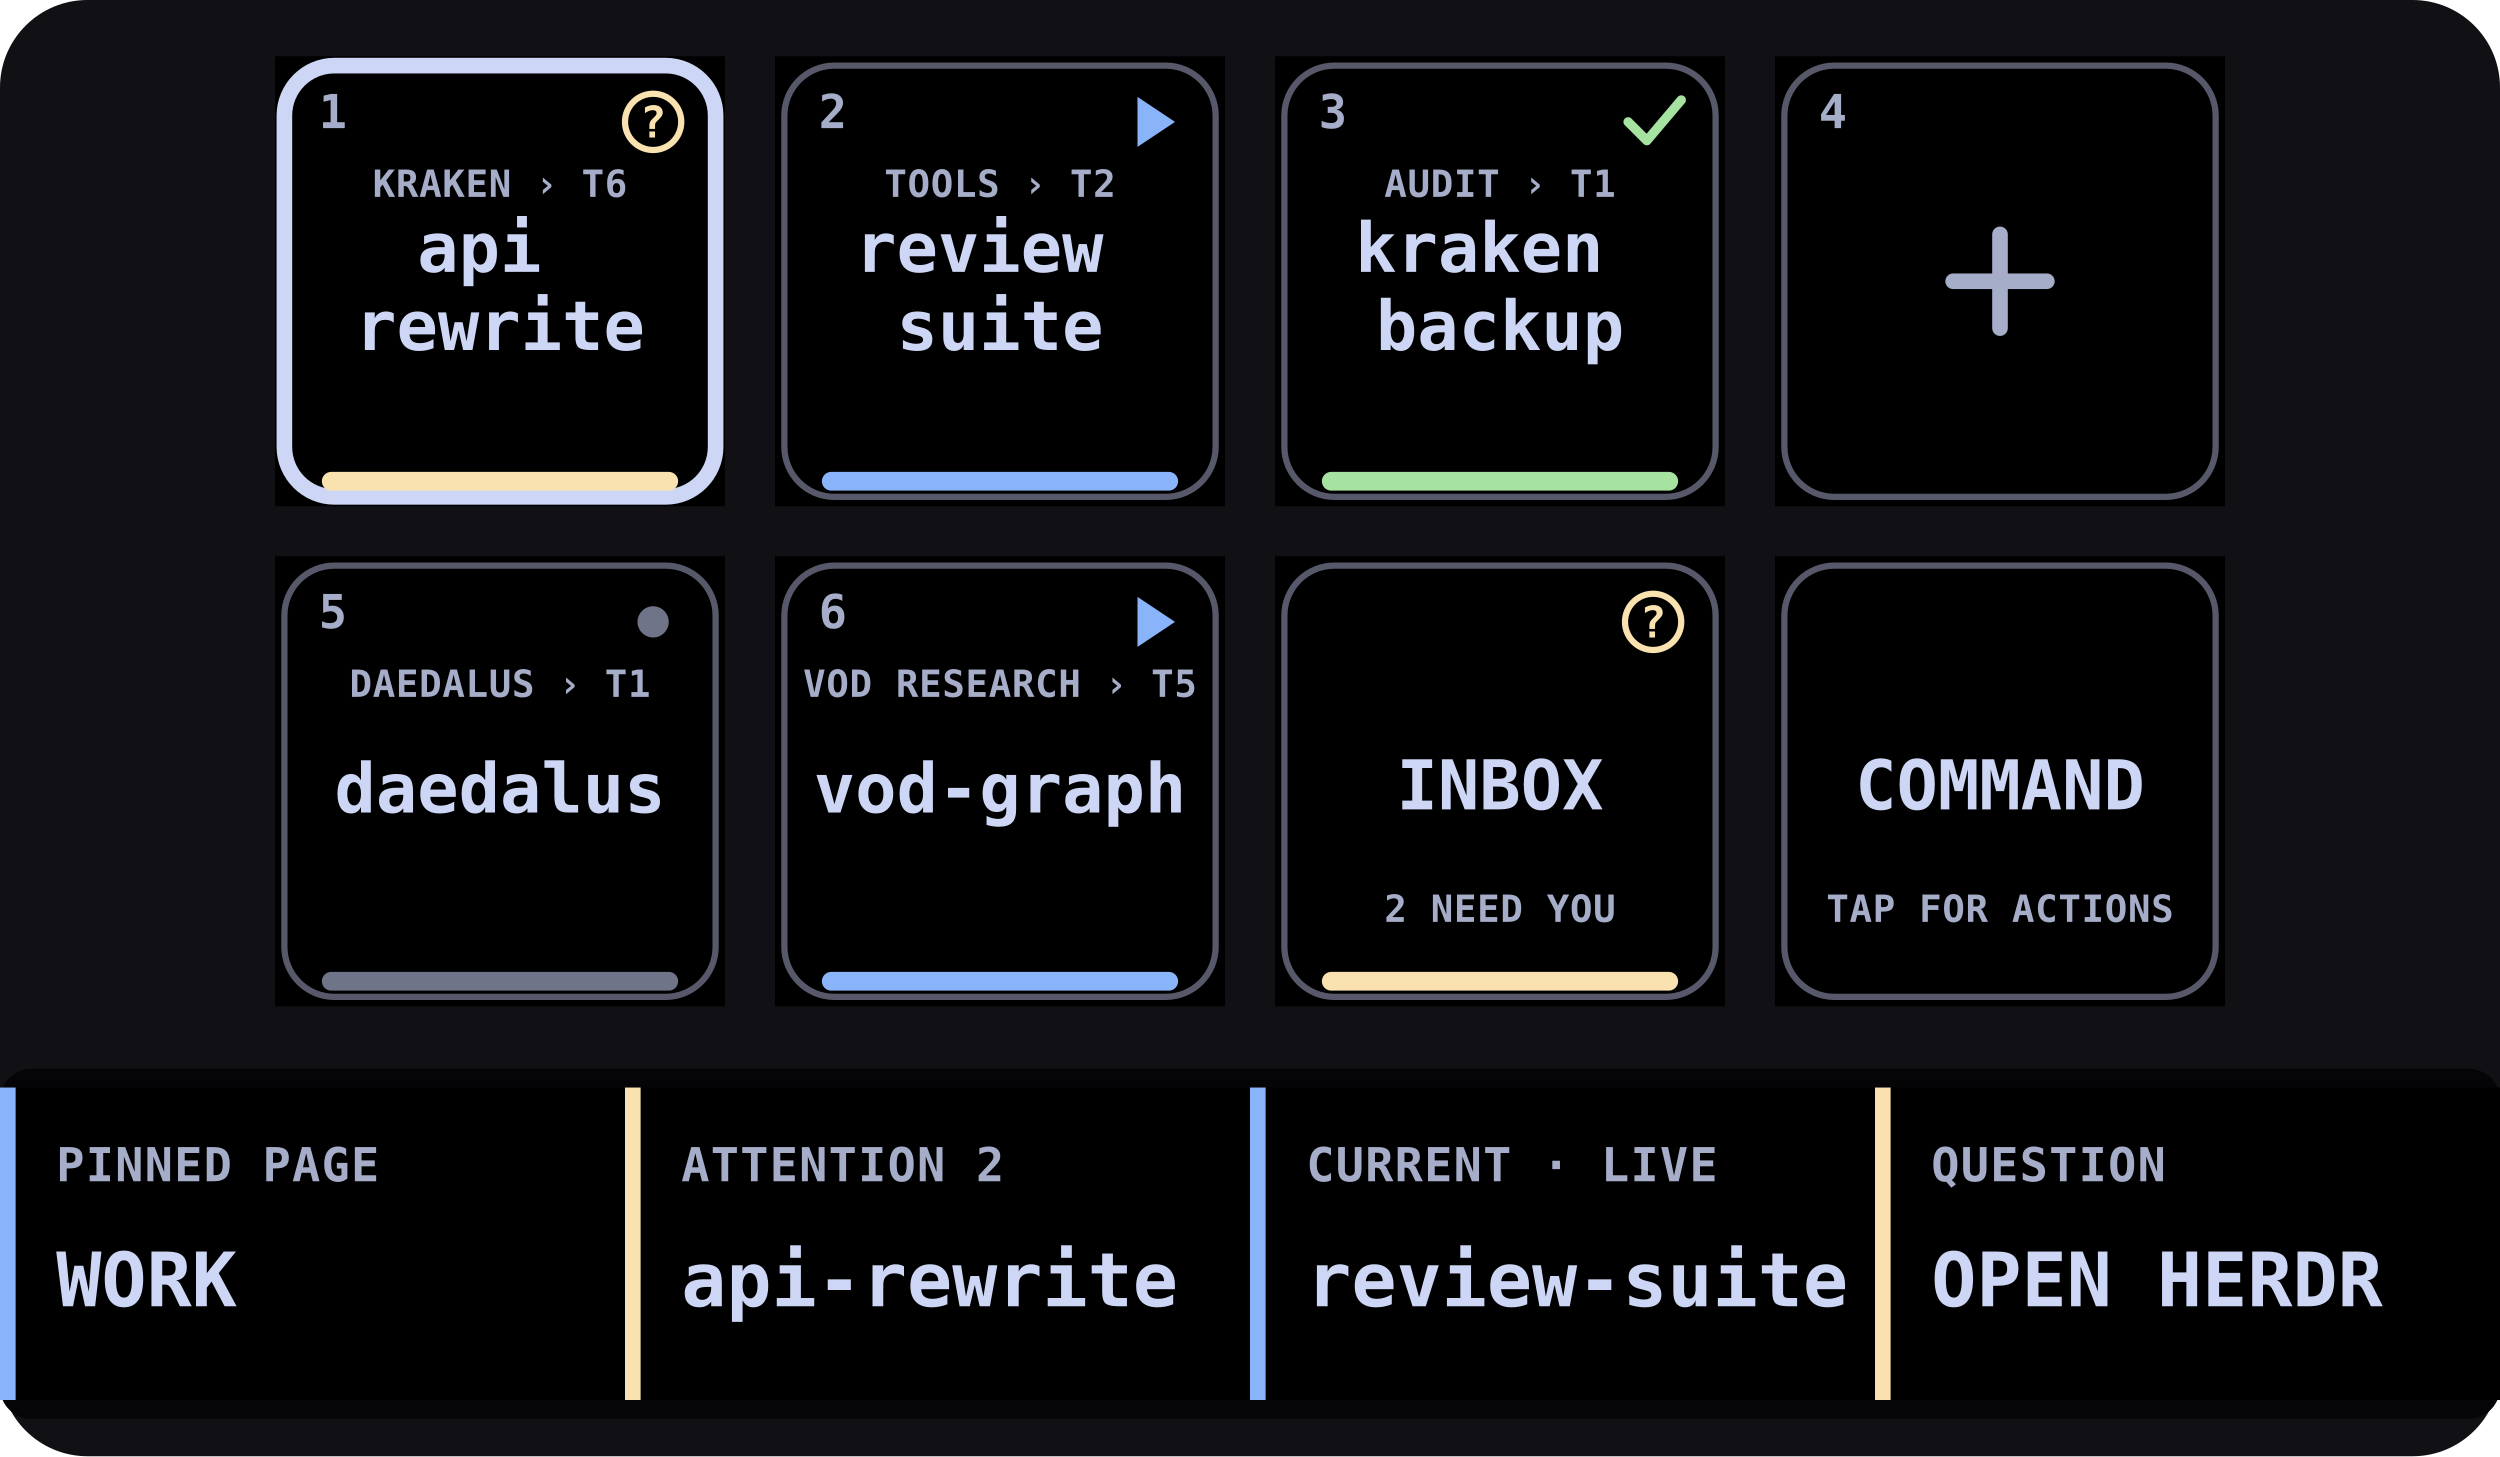
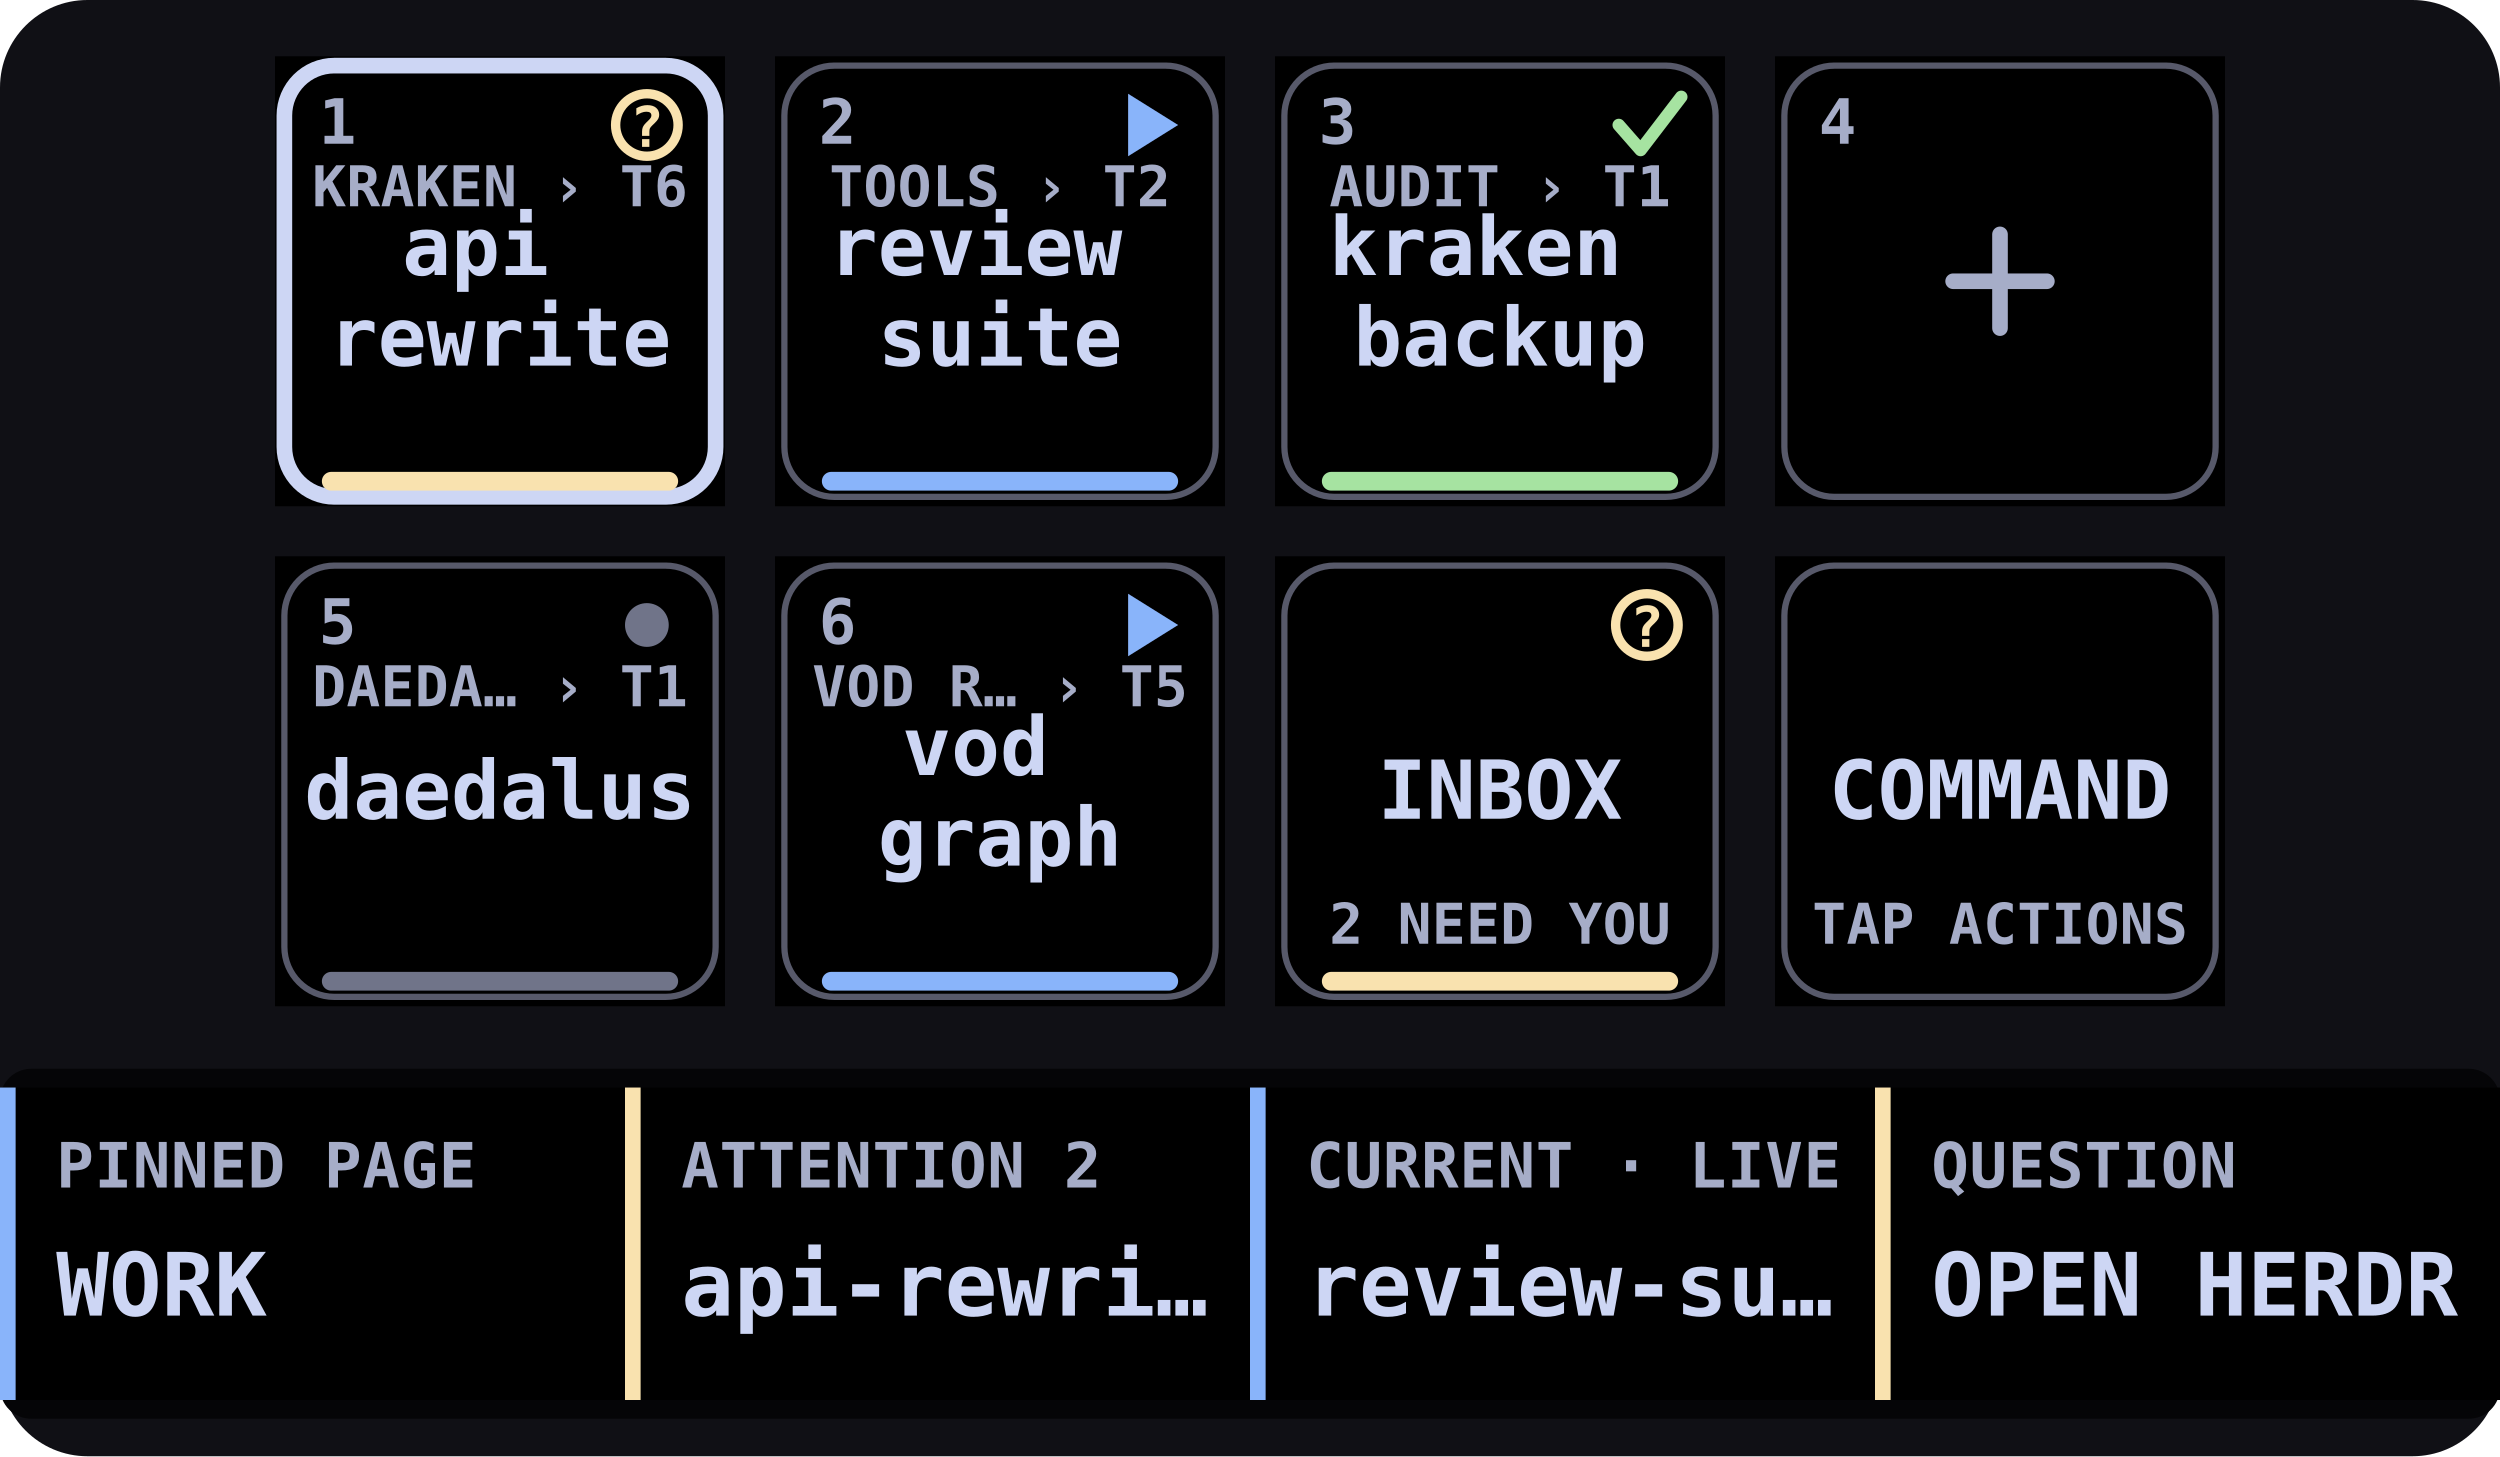
<svg xmlns="http://www.w3.org/2000/svg" width="800" height="466" viewBox="0 0 800 466">
  <rect width="800" height="466" rx="28" fill="#101015" />
  <svg x="88" y="18" width="144" height="144" viewBox="0 0 144 144">
-     <style>.label{font:700 22px Consolas,'Cascadia Mono',monospace;fill:rgb(205 214 244);text-anchor:middle}.meta{font:700 15px Consolas,'Cascadia Mono',monospace;fill:rgb(166 173 200)}.context,.detail{font:700 12px Consolas,'Cascadia Mono',monospace;fill:rgb(166 173 200);text-anchor:middle;letter-spacing:.2px}</style>
+     <style>.label{font:700 26px Consolas,'Cascadia Mono',monospace;fill:rgb(205 214 244);text-anchor:middle}.meta{font:700 20px Consolas,'Cascadia Mono',monospace;fill:rgb(166 173 200)}.context,.detail{font:700 18px Consolas,'Cascadia Mono',monospace;fill:rgb(166 173 200);text-anchor:middle;letter-spacing:.1px}</style>
    <rect width="144" height="144" fill="#000000" />
    <rect x="3" y="3" width="138" height="138" rx="16" fill="none" stroke="rgb(205 214 244)" stroke-width="5" />
-     <text x="14" y="23" class="meta">1</text>
-     <circle cx="121" cy="21" r="9" fill="none" stroke="rgb(249 226 175)" stroke-width="2" />
-     <text x="121" y="26" text-anchor="middle" font-family="Consolas,monospace" font-size="14" font-weight="700" fill="rgb(249 226 175)">?</text>
-     <text x="72" y="45" class="context">KRAKEN › T6</text>
-     <text x="72" y="69" class="label">
+     <text x="14" y="28" class="meta">1</text>
+     <circle cx="119" cy="22" r="10" fill="none" stroke="rgb(249 226 175)" stroke-width="3" />
+     <text x="119" y="29" text-anchor="middle" font-family="Consolas,monospace" font-size="18" font-weight="700" fill="rgb(249 226 175)">?</text>
+     <text x="72" y="48" class="context">KRAKEN › T6</text>
+     <text x="72" y="70" class="label">
      <tspan x="72" dy="0">api</tspan>
-       <tspan x="72" dy="25">rewrite</tspan>
+       <tspan x="72" dy="29">rewrite</tspan>
    </text>
    <path d="M18 136H126" stroke="rgb(249 226 175)" stroke-width="6" stroke-linecap="round" />
  </svg>
  <svg x="248" y="18" width="144" height="144" viewBox="0 0 144 144">
-     <style>.label{font:700 22px Consolas,'Cascadia Mono',monospace;fill:rgb(205 214 244);text-anchor:middle}.meta{font:700 15px Consolas,'Cascadia Mono',monospace;fill:rgb(166 173 200)}.context,.detail{font:700 12px Consolas,'Cascadia Mono',monospace;fill:rgb(166 173 200);text-anchor:middle;letter-spacing:.2px}</style>
+     <style>.label{font:700 26px Consolas,'Cascadia Mono',monospace;fill:rgb(205 214 244);text-anchor:middle}.meta{font:700 20px Consolas,'Cascadia Mono',monospace;fill:rgb(166 173 200)}.context,.detail{font:700 18px Consolas,'Cascadia Mono',monospace;fill:rgb(166 173 200);text-anchor:middle;letter-spacing:.1px}</style>
    <rect width="144" height="144" fill="#000000" />
    <rect x="3" y="3" width="138" height="138" rx="16" fill="none" stroke="rgb(87 89 106)" stroke-width="2" />
-     <text x="14" y="23" class="meta">2</text>
-     <path d="M116 13L128 21L116 29Z" fill="rgb(137 180 250)" />
-     <text x="72" y="45" class="context">TOOLS › T2</text>
-     <text x="72" y="69" class="label">
+     <text x="14" y="28" class="meta">2</text>
+     <path d="M113 12L129 22L113 32Z" fill="rgb(137 180 250)" />
+     <text x="72" y="48" class="context">TOOLS › T2</text>
+     <text x="72" y="70" class="label">
      <tspan x="72" dy="0">review</tspan>
-       <tspan x="72" dy="25">suite</tspan>
+       <tspan x="72" dy="29">suite</tspan>
    </text>
    <path d="M18 136H126" stroke="rgb(137 180 250)" stroke-width="6" stroke-linecap="round" />
  </svg>
  <svg x="408" y="18" width="144" height="144" viewBox="0 0 144 144">
-     <style>.label{font:700 22px Consolas,'Cascadia Mono',monospace;fill:rgb(205 214 244);text-anchor:middle}.meta{font:700 15px Consolas,'Cascadia Mono',monospace;fill:rgb(166 173 200)}.context,.detail{font:700 12px Consolas,'Cascadia Mono',monospace;fill:rgb(166 173 200);text-anchor:middle;letter-spacing:.2px}</style>
+     <style>.label{font:700 26px Consolas,'Cascadia Mono',monospace;fill:rgb(205 214 244);text-anchor:middle}.meta{font:700 20px Consolas,'Cascadia Mono',monospace;fill:rgb(166 173 200)}.context,.detail{font:700 18px Consolas,'Cascadia Mono',monospace;fill:rgb(166 173 200);text-anchor:middle;letter-spacing:.1px}</style>
    <rect width="144" height="144" fill="#000000" />
    <rect x="3" y="3" width="138" height="138" rx="16" fill="none" stroke="rgb(87 89 106)" stroke-width="2" />
-     <text x="14" y="23" class="meta">3</text>
-     <path d="M113 21L119 27L130 14" fill="none" stroke="rgb(166 227 161)" stroke-width="3" stroke-linecap="round" stroke-linejoin="round" />
-     <text x="72" y="45" class="context">AUDIT › T1</text>
-     <text x="72" y="69" class="label">
+     <text x="14" y="28" class="meta">3</text>
+     <path d="M110 22L117 30L130 13" fill="none" stroke="rgb(166 227 161)" stroke-width="4" stroke-linecap="round" stroke-linejoin="round" />
+     <text x="72" y="48" class="context">AUDIT › T1</text>
+     <text x="72" y="70" class="label">
      <tspan x="72" dy="0">kraken</tspan>
-       <tspan x="72" dy="25">backup</tspan>
+       <tspan x="72" dy="29">backup</tspan>
    </text>
    <path d="M18 136H126" stroke="rgb(166 227 161)" stroke-width="6" stroke-linecap="round" />
  </svg>
  <svg x="568" y="18" width="144" height="144" viewBox="0 0 144 144">
-     <style>.label{font:700 22px Consolas,'Cascadia Mono',monospace;fill:rgb(205 214 244);text-anchor:middle}.meta{font:700 15px Consolas,'Cascadia Mono',monospace;fill:rgb(166 173 200)}.context,.detail{font:700 12px Consolas,'Cascadia Mono',monospace;fill:rgb(166 173 200);text-anchor:middle;letter-spacing:.2px}</style>
+     <style>.label{font:700 26px Consolas,'Cascadia Mono',monospace;fill:rgb(205 214 244);text-anchor:middle}.meta{font:700 20px Consolas,'Cascadia Mono',monospace;fill:rgb(166 173 200)}.context,.detail{font:700 18px Consolas,'Cascadia Mono',monospace;fill:rgb(166 173 200);text-anchor:middle;letter-spacing:.1px}</style>
    <rect width="144" height="144" fill="#000000" />
    <rect x="3" y="3" width="138" height="138" rx="16" fill="none" stroke="rgb(87 89 106)" stroke-width="2" />
-     <text x="14" y="23" class="meta">4</text>
+     <text x="14" y="28" class="meta">4</text>
    <path d="M57 72H87M72 57V87" stroke="rgb(166 173 200)" stroke-width="5" stroke-linecap="round" />
  </svg>
  <svg x="88" y="178" width="144" height="144" viewBox="0 0 144 144">
-     <style>.label{font:700 22px Consolas,'Cascadia Mono',monospace;fill:rgb(205 214 244);text-anchor:middle}.meta{font:700 15px Consolas,'Cascadia Mono',monospace;fill:rgb(166 173 200)}.context,.detail{font:700 12px Consolas,'Cascadia Mono',monospace;fill:rgb(166 173 200);text-anchor:middle;letter-spacing:.2px}</style>
+     <style>.label{font:700 26px Consolas,'Cascadia Mono',monospace;fill:rgb(205 214 244);text-anchor:middle}.meta{font:700 20px Consolas,'Cascadia Mono',monospace;fill:rgb(166 173 200)}.context,.detail{font:700 18px Consolas,'Cascadia Mono',monospace;fill:rgb(166 173 200);text-anchor:middle;letter-spacing:.1px}</style>
    <rect width="144" height="144" fill="#000000" />
    <rect x="3" y="3" width="138" height="138" rx="16" fill="none" stroke="rgb(87 89 106)" stroke-width="2" />
-     <text x="14" y="23" class="meta">5</text>
-     <circle cx="121" cy="21" r="5" fill="rgb(112 116 137)" />
-     <text x="72" y="45" class="context">DAEDALUS › T1</text>
-     <text x="72" y="82" class="label">
+     <text x="14" y="28" class="meta">5</text>
+     <circle cx="119" cy="22" r="7" fill="rgb(112 116 137)" />
+     <text x="72" y="48" class="context">DAEDA… › T1</text>
+     <text x="72" y="84" class="label">
      <tspan x="72" dy="0">daedalus</tspan>
    </text>
    <path d="M18 136H126" stroke="rgb(112 116 137)" stroke-width="6" stroke-linecap="round" />
  </svg>
  <svg x="248" y="178" width="144" height="144" viewBox="0 0 144 144">
-     <style>.label{font:700 22px Consolas,'Cascadia Mono',monospace;fill:rgb(205 214 244);text-anchor:middle}.meta{font:700 15px Consolas,'Cascadia Mono',monospace;fill:rgb(166 173 200)}.context,.detail{font:700 12px Consolas,'Cascadia Mono',monospace;fill:rgb(166 173 200);text-anchor:middle;letter-spacing:.2px}</style>
+     <style>.label{font:700 26px Consolas,'Cascadia Mono',monospace;fill:rgb(205 214 244);text-anchor:middle}.meta{font:700 20px Consolas,'Cascadia Mono',monospace;fill:rgb(166 173 200)}.context,.detail{font:700 18px Consolas,'Cascadia Mono',monospace;fill:rgb(166 173 200);text-anchor:middle;letter-spacing:.1px}</style>
    <rect width="144" height="144" fill="#000000" />
    <rect x="3" y="3" width="138" height="138" rx="16" fill="none" stroke="rgb(87 89 106)" stroke-width="2" />
-     <text x="14" y="23" class="meta">6</text>
-     <path d="M116 13L128 21L116 29Z" fill="rgb(137 180 250)" />
-     <text x="72" y="45" class="context">VOD RESEARCH › T5</text>
-     <text x="72" y="82" class="label">
-       <tspan x="72" dy="0">vod-graph</tspan>
+     <text x="14" y="28" class="meta">6</text>
+     <path d="M113 12L129 22L113 32Z" fill="rgb(137 180 250)" />
+     <text x="72" y="48" class="context">VOD R… › T5</text>
+     <text x="72" y="70" class="label">
+       <tspan x="72" dy="0">vod</tspan>
+       <tspan x="72" dy="29">graph</tspan>
    </text>
    <path d="M18 136H126" stroke="rgb(137 180 250)" stroke-width="6" stroke-linecap="round" />
  </svg>
  <svg x="408" y="178" width="144" height="144" viewBox="0 0 144 144">
-     <style>.label{font:700 22px Consolas,'Cascadia Mono',monospace;fill:rgb(205 214 244);text-anchor:middle}.meta{font:700 15px Consolas,'Cascadia Mono',monospace;fill:rgb(166 173 200)}.context,.detail{font:700 12px Consolas,'Cascadia Mono',monospace;fill:rgb(166 173 200);text-anchor:middle;letter-spacing:.2px}</style>
+     <style>.label{font:700 26px Consolas,'Cascadia Mono',monospace;fill:rgb(205 214 244);text-anchor:middle}.meta{font:700 20px Consolas,'Cascadia Mono',monospace;fill:rgb(166 173 200)}.context,.detail{font:700 18px Consolas,'Cascadia Mono',monospace;fill:rgb(166 173 200);text-anchor:middle;letter-spacing:.1px}</style>
    <rect width="144" height="144" fill="#000000" />
    <rect x="3" y="3" width="138" height="138" rx="16" fill="none" stroke="rgb(87 89 106)" stroke-width="2" />
-     <circle cx="121" cy="21" r="9" fill="none" stroke="rgb(249 226 175)" stroke-width="2" />
-     <text x="121" y="26" text-anchor="middle" font-family="Consolas,monospace" font-size="14" font-weight="700" fill="rgb(249 226 175)">?</text>
-     <text x="72" y="81" class="label">
+     <circle cx="119" cy="22" r="10" fill="none" stroke="rgb(249 226 175)" stroke-width="3" />
+     <text x="119" y="29" text-anchor="middle" font-family="Consolas,monospace" font-size="18" font-weight="700" fill="rgb(249 226 175)">?</text>
+     <text x="72" y="84" class="label">
      <tspan x="72" dy="0">INBOX</tspan>
    </text>
-     <text x="72" y="117" class="detail">2 NEED YOU</text>
+     <text x="72" y="124" class="detail">2 NEED YOU</text>
    <path d="M18 136H126" stroke="rgb(249 226 175)" stroke-width="6" stroke-linecap="round" />
  </svg>
  <svg x="568" y="178" width="144" height="144" viewBox="0 0 144 144">
-     <style>.label{font:700 22px Consolas,'Cascadia Mono',monospace;fill:rgb(205 214 244);text-anchor:middle}.meta{font:700 15px Consolas,'Cascadia Mono',monospace;fill:rgb(166 173 200)}.context,.detail{font:700 12px Consolas,'Cascadia Mono',monospace;fill:rgb(166 173 200);text-anchor:middle;letter-spacing:.2px}</style>
+     <style>.label{font:700 26px Consolas,'Cascadia Mono',monospace;fill:rgb(205 214 244);text-anchor:middle}.meta{font:700 20px Consolas,'Cascadia Mono',monospace;fill:rgb(166 173 200)}.context,.detail{font:700 18px Consolas,'Cascadia Mono',monospace;fill:rgb(166 173 200);text-anchor:middle;letter-spacing:.1px}</style>
    <rect width="144" height="144" fill="#000000" />
    <rect x="3" y="3" width="138" height="138" rx="16" fill="none" stroke="rgb(87 89 106)" stroke-width="2" />
-     <text x="72" y="81" class="label">
+     <text x="72" y="84" class="label">
      <tspan x="72" dy="0">COMMAND</tspan>
    </text>
-     <text x="72" y="117" class="detail">TAP FOR ACTIONS</text>
+     <text x="72" y="124" class="detail">TAP ACTIONS</text>
  </svg>
  <rect y="342" width="800" height="112" rx="10" fill="#050507" />
  <svg x="0" y="348" width="200" height="100" viewBox="0 0 200 100">
-     <style>.title{font:700 15px Consolas,'Cascadia Mono',monospace;fill:rgb(166 173 200);letter-spacing:.4px}.value{font:700 24px Consolas,'Cascadia Mono',monospace;fill:rgb(205 214 244)}</style>
+     <style>.title{font:700 20px Consolas,'Cascadia Mono',monospace;fill:rgb(166 173 200);letter-spacing:.2px}.value{font:700 28px Consolas,'Cascadia Mono',monospace;fill:rgb(205 214 244)}</style>
    <rect width="200" height="100" fill="#000000" />
    <rect x="0" y="0" width="5" height="100" fill="rgb(137 180 250)" />
-     <text x="18" y="30" class="title">PINNED PAGE</text>
-     <text x="18" y="70" class="value">WORK</text>
+     <text x="18" y="32" class="title">PINNED PAGE</text>
+     <text x="18" y="73" class="value">WORK</text>
  </svg>
  <svg x="200" y="348" width="200" height="100" viewBox="0 0 200 100">
-     <style>.title{font:700 15px Consolas,'Cascadia Mono',monospace;fill:rgb(166 173 200);letter-spacing:.4px}.value{font:700 24px Consolas,'Cascadia Mono',monospace;fill:rgb(205 214 244)}</style>
+     <style>.title{font:700 20px Consolas,'Cascadia Mono',monospace;fill:rgb(166 173 200);letter-spacing:.2px}.value{font:700 28px Consolas,'Cascadia Mono',monospace;fill:rgb(205 214 244)}</style>
    <rect width="200" height="100" fill="#000000" />
    <rect x="0" y="0" width="5" height="100" fill="rgb(249 226 175)" />
-     <text x="18" y="30" class="title">ATTENTION 2</text>
-     <text x="18" y="70" class="value">api-rewrite</text>
+     <text x="18" y="32" class="title">ATTENTION 2</text>
+     <text x="18" y="73" class="value">api-rewri…</text>
  </svg>
  <svg x="400" y="348" width="200" height="100" viewBox="0 0 200 100">
-     <style>.title{font:700 15px Consolas,'Cascadia Mono',monospace;fill:rgb(166 173 200);letter-spacing:.4px}.value{font:700 24px Consolas,'Cascadia Mono',monospace;fill:rgb(205 214 244)}</style>
+     <style>.title{font:700 20px Consolas,'Cascadia Mono',monospace;fill:rgb(166 173 200);letter-spacing:.2px}.value{font:700 28px Consolas,'Cascadia Mono',monospace;fill:rgb(205 214 244)}</style>
    <rect width="200" height="100" fill="#000000" />
    <rect x="0" y="0" width="5" height="100" fill="rgb(137 180 250)" />
-     <text x="18" y="30" class="title">CURRENT · LIVE</text>
-     <text x="18" y="70" class="value">review-suite</text>
+     <text x="18" y="32" class="title">CURRENT · LIVE</text>
+     <text x="18" y="73" class="value">review-su…</text>
  </svg>
  <svg x="600" y="348" width="200" height="100" viewBox="0 0 200 100">
-     <style>.title{font:700 15px Consolas,'Cascadia Mono',monospace;fill:rgb(166 173 200);letter-spacing:.4px}.value{font:700 24px Consolas,'Cascadia Mono',monospace;fill:rgb(205 214 244)}</style>
+     <style>.title{font:700 20px Consolas,'Cascadia Mono',monospace;fill:rgb(166 173 200);letter-spacing:.2px}.value{font:700 28px Consolas,'Cascadia Mono',monospace;fill:rgb(205 214 244)}</style>
    <rect width="200" height="100" fill="#000000" />
    <rect x="0" y="0" width="5" height="100" fill="rgb(249 226 175)" />
-     <text x="18" y="30" class="title">QUESTION</text>
-     <text x="18" y="70" class="value">OPEN HERDR</text>
+     <text x="18" y="32" class="title">QUESTION</text>
+     <text x="18" y="73" class="value">OPEN HERDR</text>
  </svg>
</svg>
